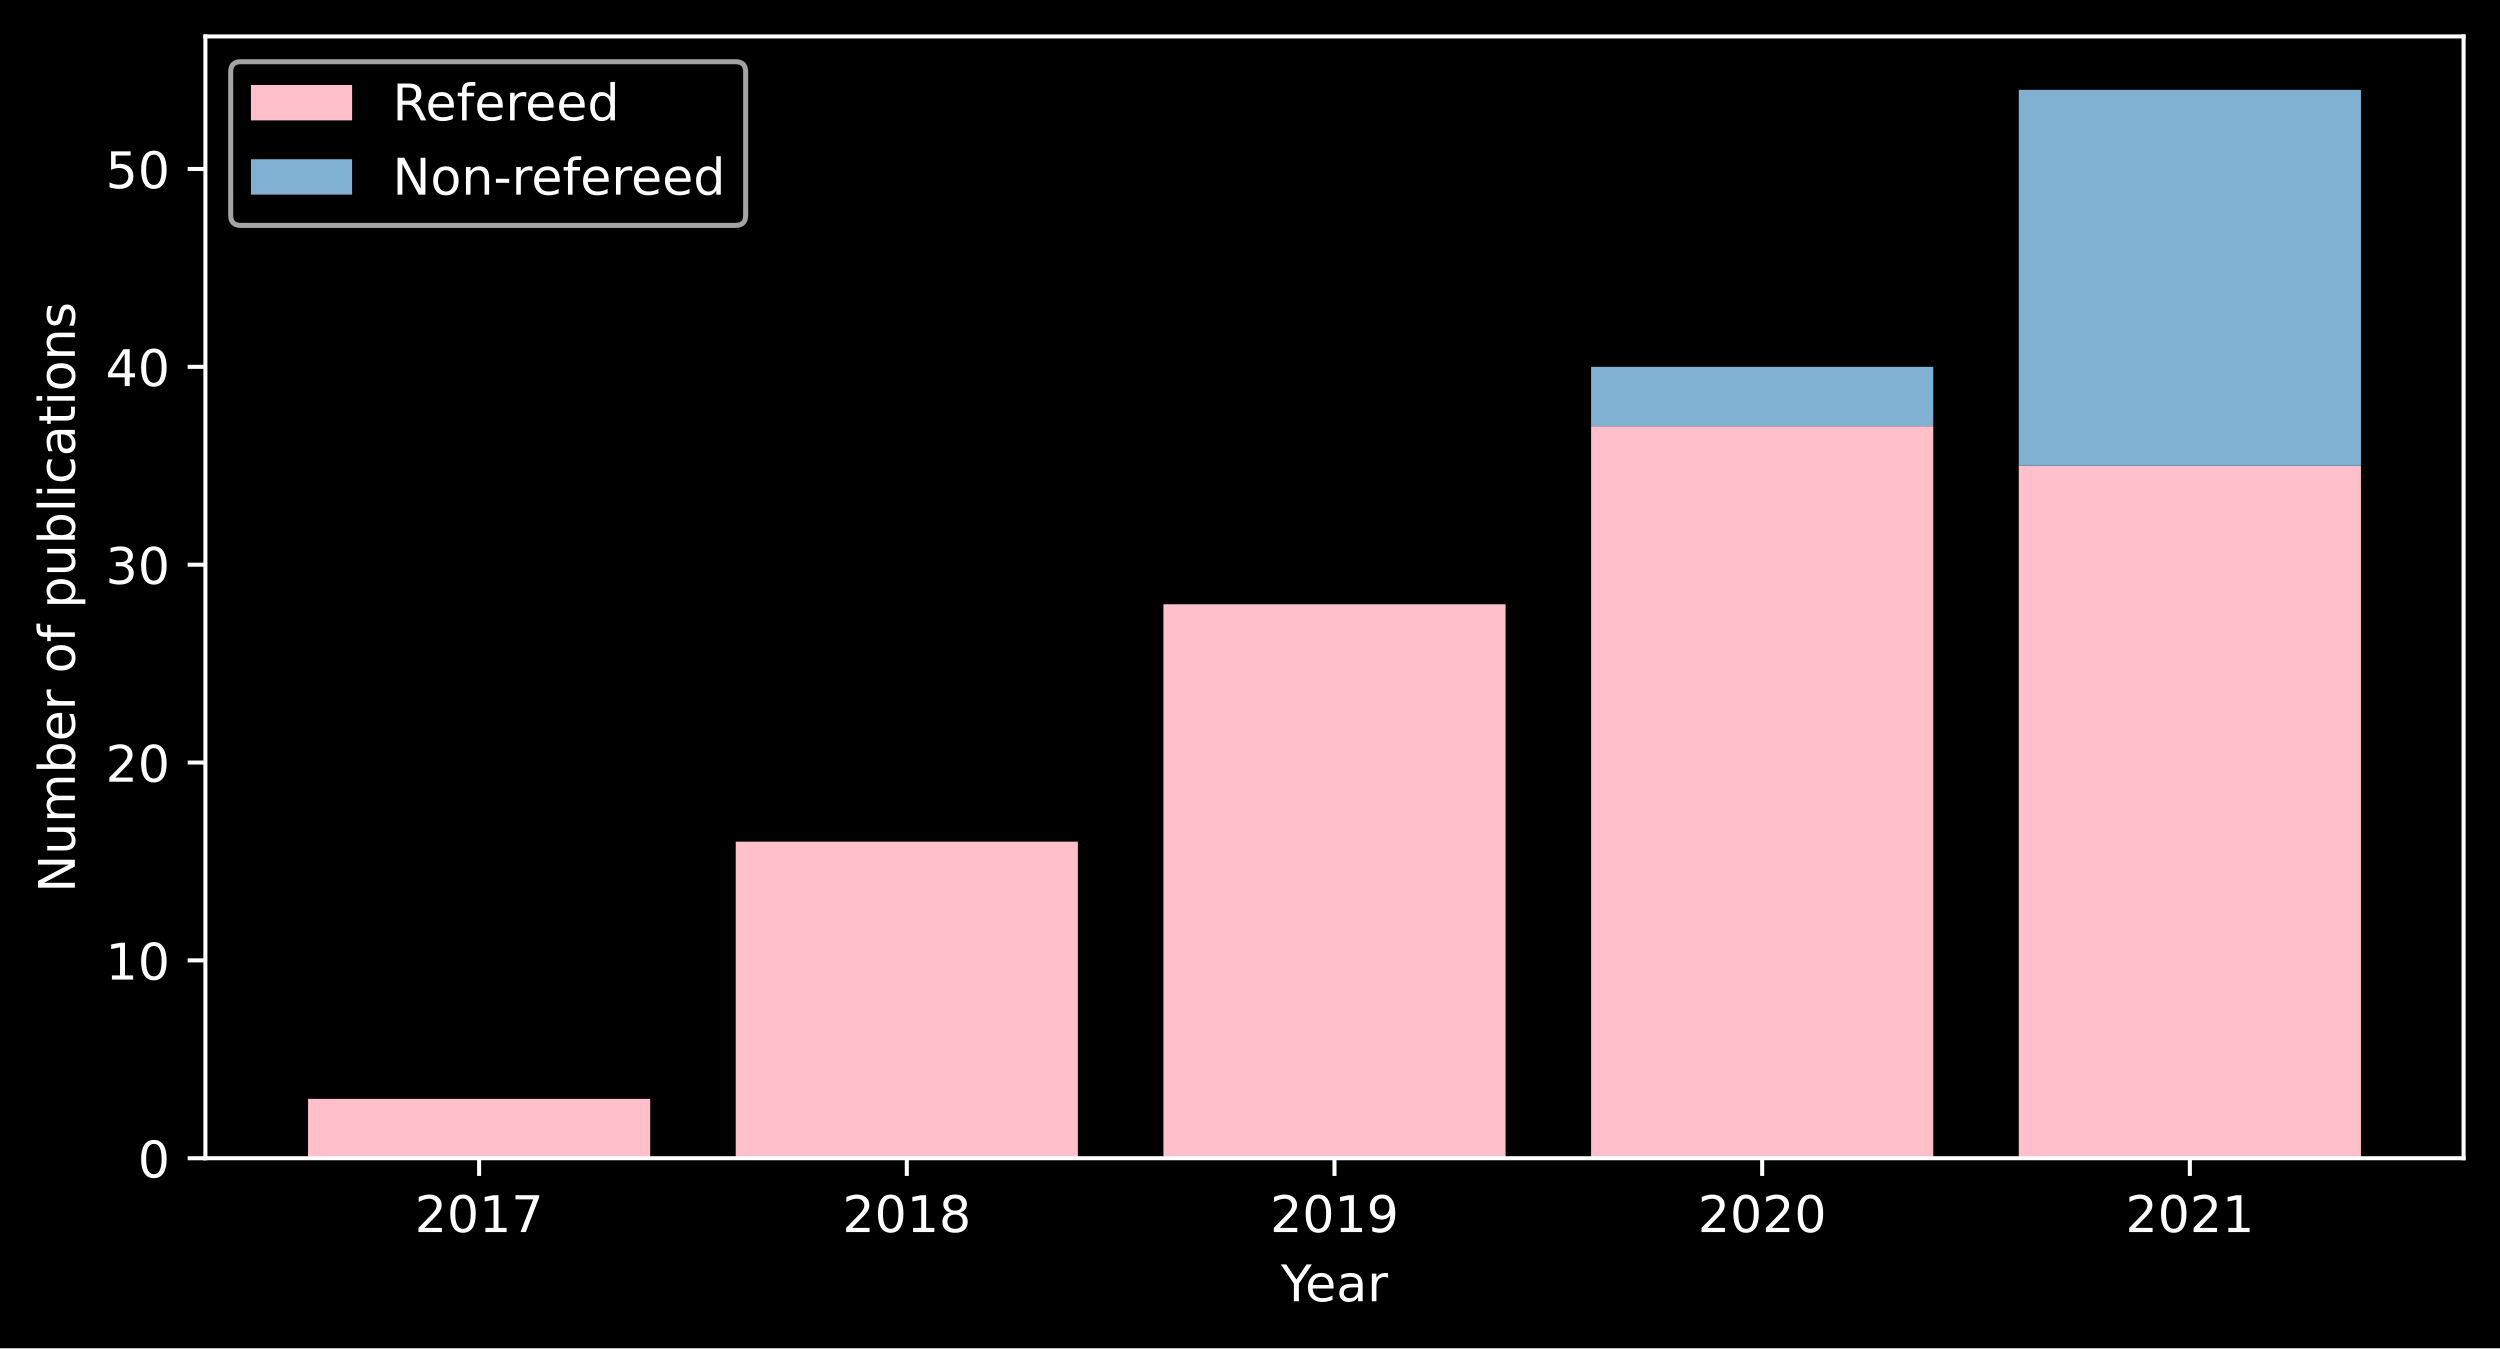
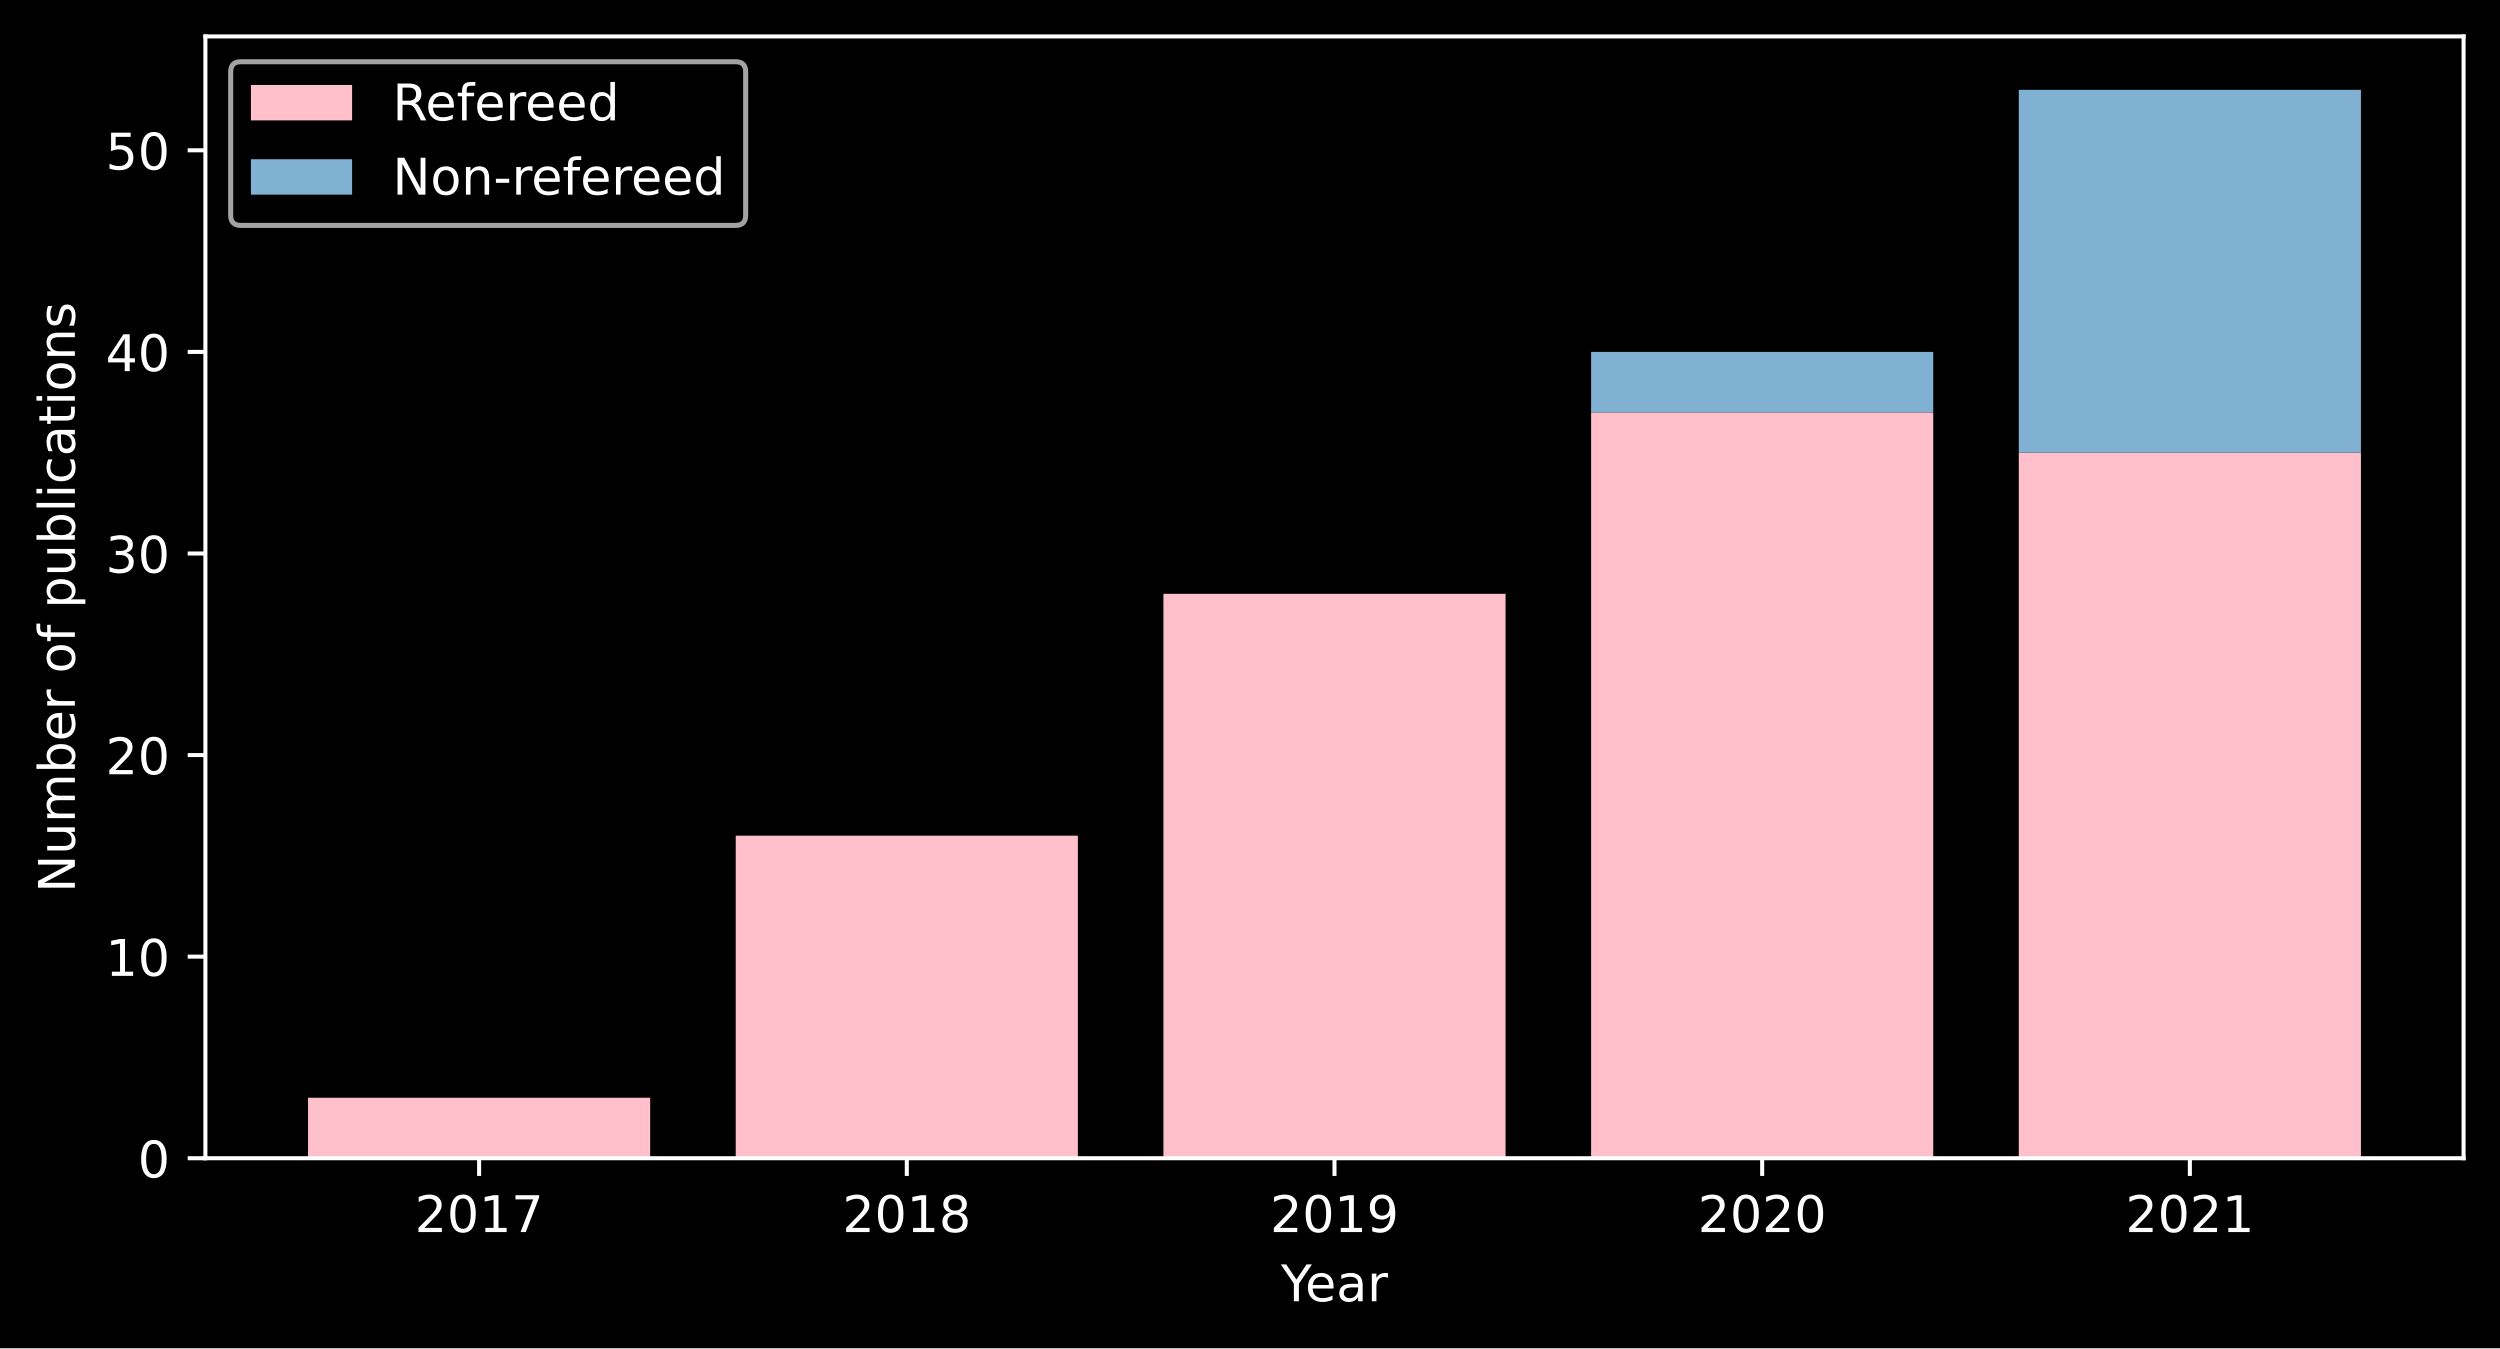
<svg xmlns="http://www.w3.org/2000/svg" xmlns:xlink="http://www.w3.org/1999/xlink" height="266.516pt" version="1.1" viewBox="0 0 494.203 266.516" width="494.203pt">
  <defs>
    <style type="text/css">*{stroke-linecap:butt;stroke-linejoin:round;}</style>
  </defs>
  <g id="figure_1">
    <g id="patch_1">
      <path d="M 0 266.516  L 494.203 266.516  L 494.203 0  L 0 0  z " />
    </g>
    <g id="axes_1">
      <g id="patch_2">
        <path d="M 40.603 228.96  L 487.003 228.96  L 487.003 7.2  L 40.603 7.2  z " />
      </g>
      <g id="patch_3">
-         <path clip-path="url(#pd8db0984d0)" d="M 399.076 228.96  L 466.712 228.96  L 466.712 92.071  L 399.076 92.071  z " style="fill:#ffc0cb;" />
+         <path clip-path="url(#p8767d83b4f)" d="M 399.076 228.96  L 466.712 228.96  L 466.712 89.488  L 399.076 89.488  z " style="fill:#ffc0cb;" />
      </g>
      <g id="patch_4">
-         <path clip-path="url(#pd8db0984d0)" d="M 314.53 228.96  L 382.167 228.96  L 382.167 84.249  L 314.53 84.249  z " style="fill:#ffc0cb;" />
+         <path clip-path="url(#p8767d83b4f)" d="M 314.53 228.96  L 382.167 228.96  L 382.167 81.518  L 314.53 81.518  z " style="fill:#ffc0cb;" />
      </g>
      <g id="patch_5">
-         <path clip-path="url(#pd8db0984d0)" d="M 229.985 228.96  L 297.621 228.96  L 297.621 119.449  L 229.985 119.449  z " style="fill:#ffc0cb;" />
+         <path clip-path="url(#p8767d83b4f)" d="M 229.985 228.96  L 297.621 228.96  L 297.621 117.383  L 229.985 117.383  z " style="fill:#ffc0cb;" />
      </g>
      <g id="patch_6">
-         <path clip-path="url(#pd8db0984d0)" d="M 145.439 228.96  L 213.076 228.96  L 213.076 166.382  L 145.439 166.382  z " style="fill:#ffc0cb;" />
+         <path clip-path="url(#p8767d83b4f)" d="M 145.439 228.96  L 213.076 228.96  L 213.076 165.202  L 145.439 165.202  z " style="fill:#ffc0cb;" />
      </g>
      <g id="patch_7">
-         <path clip-path="url(#pd8db0984d0)" d="M 60.894 228.96  L 128.53 228.96  L 128.53 217.227  L 60.894 217.227  z " style="fill:#ffc0cb;" />
+         <path clip-path="url(#p8767d83b4f)" d="M 60.894 228.96  L 128.53 228.96  L 128.53 217.005  L 60.894 217.005  z " style="fill:#ffc0cb;" />
      </g>
      <g id="patch_8">
-         <path clip-path="url(#pd8db0984d0)" d="M 399.076 92.071  L 466.712 92.071  L 466.712 17.76  L 399.076 17.76  z " style="fill:#81b1d2;" />
+         <path clip-path="url(#p8767d83b4f)" d="M 399.076 89.488  L 466.712 89.488  L 466.712 17.76  L 399.076 17.76  z " style="fill:#81b1d2;" />
      </g>
      <g id="patch_9">
-         <path clip-path="url(#pd8db0984d0)" d="M 314.53 84.249  L 382.167 84.249  L 382.167 72.516  L 314.53 72.516  z " style="fill:#81b1d2;" />
+         <path clip-path="url(#p8767d83b4f)" d="M 314.53 81.518  L 382.167 81.518  L 382.167 69.564  L 314.53 69.564  z " style="fill:#81b1d2;" />
      </g>
      <g id="patch_10">
-         <path clip-path="url(#pd8db0984d0)" d="M 229.985 119.449  L 297.621 119.449  L 297.621 119.449  L 229.985 119.449  z " style="fill:#81b1d2;" />
+         <path clip-path="url(#p8767d83b4f)" d="M 229.985 117.383  L 297.621 117.383  L 297.621 117.383  L 229.985 117.383  z " style="fill:#81b1d2;" />
      </g>
      <g id="patch_11">
-         <path clip-path="url(#pd8db0984d0)" d="M 145.439 166.382  L 213.076 166.382  L 213.076 166.382  L 145.439 166.382  z " style="fill:#81b1d2;" />
+         <path clip-path="url(#p8767d83b4f)" d="M 145.439 165.202  L 213.076 165.202  L 213.076 165.202  L 145.439 165.202  z " style="fill:#81b1d2;" />
      </g>
      <g id="patch_12">
-         <path clip-path="url(#pd8db0984d0)" d="M 60.894 217.227  L 128.53 217.227  L 128.53 217.227  L 60.894 217.227  z " style="fill:#81b1d2;" />
+         <path clip-path="url(#p8767d83b4f)" d="M 60.894 217.005  L 128.53 217.005  L 128.53 217.005  L 60.894 217.005  z " style="fill:#81b1d2;" />
      </g>
      <g id="matplotlib.axis_1">
        <g id="xtick_1">
          <g id="line2d_1">
            <defs>
-               <path d="M 0 0  L 0 3.5  " id="md7c77a1b4e" style="stroke:#ffffff;stroke-width:0.8;" />
-             </defs>
-             <g>
-               <use style="fill:#ffffff;stroke:#ffffff;stroke-width:0.8;" x="432.894" xlink:href="#md7c77a1b4e" y="228.96" />
+               <path d="M 0 0  L 0 3.5  " id="m1c8569fe8f" style="stroke:#ffffff;stroke-width:0.8;" />
+             </defs>
+             <g>
+               <use style="fill:#ffffff;stroke:#ffffff;stroke-width:0.8;" x="432.894" xlink:href="#m1c8569fe8f" y="228.96" />
            </g>
          </g>
          <g id="text_1">
            <g style="fill:#ffffff;" transform="translate(420.169 243.5584)scale(0.1 -0.1)">
              <defs>
                <path d="M 1228 531  L 3431 531  L 3431 0  L 469 0  L 469 531  Q 828 903 1448 1529  Q 2069 2156 2228 2338  Q 2531 2678 2651 2914  Q 2772 3150 2772 3378  Q 2772 3750 2511 3984  Q 2250 4219 1831 4219  Q 1534 4219 1204 4116  Q 875 4013 500 3803  L 500 4441  Q 881 4594 1212 4672  Q 1544 4750 1819 4750  Q 2544 4750 2975 4387  Q 3406 4025 3406 3419  Q 3406 3131 3298 2873  Q 3191 2616 2906 2266  Q 2828 2175 2409 1742  Q 1991 1309 1228 531  z " id="DejaVuSans-32" transform="scale(0.015625)" />
                <path d="M 2034 4250  Q 1547 4250 1301 3770  Q 1056 3291 1056 2328  Q 1056 1369 1301 889  Q 1547 409 2034 409  Q 2525 409 2770 889  Q 3016 1369 3016 2328  Q 3016 3291 2770 3770  Q 2525 4250 2034 4250  z M 2034 4750  Q 2819 4750 3233 4129  Q 3647 3509 3647 2328  Q 3647 1150 3233 529  Q 2819 -91 2034 -91  Q 1250 -91 836 529  Q 422 1150 422 2328  Q 422 3509 836 4129  Q 1250 4750 2034 4750  z " id="DejaVuSans-30" transform="scale(0.015625)" />
                <path d="M 794 531  L 1825 531  L 1825 4091  L 703 3866  L 703 4441  L 1819 4666  L 2450 4666  L 2450 531  L 3481 531  L 3481 0  L 794 0  L 794 531  z " id="DejaVuSans-31" transform="scale(0.015625)" />
              </defs>
              <use xlink:href="#DejaVuSans-32" />
              <use x="63.623" xlink:href="#DejaVuSans-30" />
              <use x="127.246" xlink:href="#DejaVuSans-32" />
              <use x="190.869" xlink:href="#DejaVuSans-31" />
            </g>
          </g>
        </g>
        <g id="xtick_2">
          <g id="line2d_2">
            <g>
-               <use style="fill:#ffffff;stroke:#ffffff;stroke-width:0.8;" x="348.349" xlink:href="#md7c77a1b4e" y="228.96" />
+               <use style="fill:#ffffff;stroke:#ffffff;stroke-width:0.8;" x="348.349" xlink:href="#m1c8569fe8f" y="228.96" />
            </g>
          </g>
          <g id="text_2">
            <g style="fill:#ffffff;" transform="translate(335.6236 243.5584)scale(0.1 -0.1)">
              <use xlink:href="#DejaVuSans-32" />
              <use x="63.623" xlink:href="#DejaVuSans-30" />
              <use x="127.246" xlink:href="#DejaVuSans-32" />
              <use x="190.869" xlink:href="#DejaVuSans-30" />
            </g>
          </g>
        </g>
        <g id="xtick_3">
          <g id="line2d_3">
            <g>
-               <use style="fill:#ffffff;stroke:#ffffff;stroke-width:0.8;" x="263.803" xlink:href="#md7c77a1b4e" y="228.96" />
+               <use style="fill:#ffffff;stroke:#ffffff;stroke-width:0.8;" x="263.803" xlink:href="#m1c8569fe8f" y="228.96" />
            </g>
          </g>
          <g id="text_3">
            <g style="fill:#ffffff;" transform="translate(251.0781 243.5584)scale(0.1 -0.1)">
              <defs>
                <path d="M 703 97  L 703 672  Q 941 559 1184 500  Q 1428 441 1663 441  Q 2288 441 2617 861  Q 2947 1281 2994 2138  Q 2813 1869 2534 1725  Q 2256 1581 1919 1581  Q 1219 1581 811 2004  Q 403 2428 403 3163  Q 403 3881 828 4315  Q 1253 4750 1959 4750  Q 2769 4750 3195 4129  Q 3622 3509 3622 2328  Q 3622 1225 3098 567  Q 2575 -91 1691 -91  Q 1453 -91 1209 -44  Q 966 3 703 97  z M 1959 2075  Q 2384 2075 2632 2365  Q 2881 2656 2881 3163  Q 2881 3666 2632 3958  Q 2384 4250 1959 4250  Q 1534 4250 1286 3958  Q 1038 3666 1038 3163  Q 1038 2656 1286 2365  Q 1534 2075 1959 2075  z " id="DejaVuSans-39" transform="scale(0.015625)" />
              </defs>
              <use xlink:href="#DejaVuSans-32" />
              <use x="63.623" xlink:href="#DejaVuSans-30" />
              <use x="127.246" xlink:href="#DejaVuSans-31" />
              <use x="190.869" xlink:href="#DejaVuSans-39" />
            </g>
          </g>
        </g>
        <g id="xtick_4">
          <g id="line2d_4">
            <g>
-               <use style="fill:#ffffff;stroke:#ffffff;stroke-width:0.8;" x="179.258" xlink:href="#md7c77a1b4e" y="228.96" />
+               <use style="fill:#ffffff;stroke:#ffffff;stroke-width:0.8;" x="179.258" xlink:href="#m1c8569fe8f" y="228.96" />
            </g>
          </g>
          <g id="text_4">
            <g style="fill:#ffffff;" transform="translate(166.5327 243.5584)scale(0.1 -0.1)">
              <defs>
                <path d="M 2034 2216  Q 1584 2216 1326 1975  Q 1069 1734 1069 1313  Q 1069 891 1326 650  Q 1584 409 2034 409  Q 2484 409 2743 651  Q 3003 894 3003 1313  Q 3003 1734 2745 1975  Q 2488 2216 2034 2216  z M 1403 2484  Q 997 2584 770 2862  Q 544 3141 544 3541  Q 544 4100 942 4425  Q 1341 4750 2034 4750  Q 2731 4750 3128 4425  Q 3525 4100 3525 3541  Q 3525 3141 3298 2862  Q 3072 2584 2669 2484  Q 3125 2378 3379 2068  Q 3634 1759 3634 1313  Q 3634 634 3220 271  Q 2806 -91 2034 -91  Q 1263 -91 848 271  Q 434 634 434 1313  Q 434 1759 690 2068  Q 947 2378 1403 2484  z M 1172 3481  Q 1172 3119 1398 2916  Q 1625 2713 2034 2713  Q 2441 2713 2670 2916  Q 2900 3119 2900 3481  Q 2900 3844 2670 4047  Q 2441 4250 2034 4250  Q 1625 4250 1398 4047  Q 1172 3844 1172 3481  z " id="DejaVuSans-38" transform="scale(0.015625)" />
              </defs>
              <use xlink:href="#DejaVuSans-32" />
              <use x="63.623" xlink:href="#DejaVuSans-30" />
              <use x="127.246" xlink:href="#DejaVuSans-31" />
              <use x="190.869" xlink:href="#DejaVuSans-38" />
            </g>
          </g>
        </g>
        <g id="xtick_5">
          <g id="line2d_5">
            <g>
-               <use style="fill:#ffffff;stroke:#ffffff;stroke-width:0.8;" x="94.712" xlink:href="#md7c77a1b4e" y="228.96" />
+               <use style="fill:#ffffff;stroke:#ffffff;stroke-width:0.8;" x="94.712" xlink:href="#m1c8569fe8f" y="228.96" />
            </g>
          </g>
          <g id="text_5">
            <g style="fill:#ffffff;" transform="translate(81.98722 243.5584)scale(0.1 -0.1)">
              <defs>
                <path d="M 525 4666  L 3525 4666  L 3525 4397  L 1831 0  L 1172 0  L 2766 4134  L 525 4134  L 525 4666  z " id="DejaVuSans-37" transform="scale(0.015625)" />
              </defs>
              <use xlink:href="#DejaVuSans-32" />
              <use x="63.623" xlink:href="#DejaVuSans-30" />
              <use x="127.246" xlink:href="#DejaVuSans-31" />
              <use x="190.869" xlink:href="#DejaVuSans-37" />
            </g>
          </g>
        </g>
        <g id="text_6">
          <g style="fill:#ffffff;" transform="translate(253.2156 257.2366)scale(0.1 -0.1)">
            <defs>
              <path d="M -13 4666  L 666 4666  L 1959 2747  L 3244 4666  L 3922 4666  L 2272 2222  L 2272 0  L 1638 0  L 1638 2222  L -13 4666  z " id="DejaVuSans-59" transform="scale(0.015625)" />
              <path d="M 3597 1894  L 3597 1613  L 953 1613  Q 991 1019 1311 708  Q 1631 397 2203 397  Q 2534 397 2845 478  Q 3156 559 3463 722  L 3463 178  Q 3153 47 2828 -22  Q 2503 -91 2169 -91  Q 1331 -91 842 396  Q 353 884 353 1716  Q 353 2575 817 3079  Q 1281 3584 2069 3584  Q 2775 3584 3186 3129  Q 3597 2675 3597 1894  z M 3022 2063  Q 3016 2534 2758 2815  Q 2500 3097 2075 3097  Q 1594 3097 1305 2825  Q 1016 2553 972 2059  L 3022 2063  z " id="DejaVuSans-65" transform="scale(0.015625)" />
              <path d="M 2194 1759  Q 1497 1759 1228 1600  Q 959 1441 959 1056  Q 959 750 1161 570  Q 1363 391 1709 391  Q 2188 391 2477 730  Q 2766 1069 2766 1631  L 2766 1759  L 2194 1759  z M 3341 1997  L 3341 0  L 2766 0  L 2766 531  Q 2569 213 2275 61  Q 1981 -91 1556 -91  Q 1019 -91 701 211  Q 384 513 384 1019  Q 384 1609 779 1909  Q 1175 2209 1959 2209  L 2766 2209  L 2766 2266  Q 2766 2663 2505 2880  Q 2244 3097 1772 3097  Q 1472 3097 1187 3025  Q 903 2953 641 2809  L 641 3341  Q 956 3463 1253 3523  Q 1550 3584 1831 3584  Q 2591 3584 2966 3190  Q 3341 2797 3341 1997  z " id="DejaVuSans-61" transform="scale(0.015625)" />
              <path d="M 2631 2963  Q 2534 3019 2420 3045  Q 2306 3072 2169 3072  Q 1681 3072 1420 2755  Q 1159 2438 1159 1844  L 1159 0  L 581 0  L 581 3500  L 1159 3500  L 1159 2956  Q 1341 3275 1631 3429  Q 1922 3584 2338 3584  Q 2397 3584 2469 3576  Q 2541 3569 2628 3553  L 2631 2963  z " id="DejaVuSans-72" transform="scale(0.015625)" />
            </defs>
            <use xlink:href="#DejaVuSans-59" />
            <use x="47.834" xlink:href="#DejaVuSans-65" />
            <use x="109.357" xlink:href="#DejaVuSans-61" />
            <use x="170.637" xlink:href="#DejaVuSans-72" />
          </g>
        </g>
      </g>
      <g id="matplotlib.axis_2">
        <g id="ytick_1">
          <g id="line2d_6">
            <defs>
-               <path d="M 0 0  L -3.5 0  " id="m906f3034f8" style="stroke:#ffffff;stroke-width:0.8;" />
-             </defs>
-             <g>
-               <use style="fill:#ffffff;stroke:#ffffff;stroke-width:0.8;" x="40.603" xlink:href="#m906f3034f8" y="228.96" />
+               <path d="M 0 0  L -3.5 0  " id="mb6c306254c" style="stroke:#ffffff;stroke-width:0.8;" />
+             </defs>
+             <g>
+               <use style="fill:#ffffff;stroke:#ffffff;stroke-width:0.8;" x="40.603" xlink:href="#mb6c306254c" y="228.96" />
            </g>
          </g>
          <g id="text_7">
            <g style="fill:#ffffff;" transform="translate(27.24063 232.7592)scale(0.1 -0.1)">
              <use xlink:href="#DejaVuSans-30" />
            </g>
          </g>
        </g>
        <g id="ytick_2">
          <g id="line2d_7">
            <g>
-               <use style="fill:#ffffff;stroke:#ffffff;stroke-width:0.8;" x="40.603" xlink:href="#m906f3034f8" y="189.849" />
+               <use style="fill:#ffffff;stroke:#ffffff;stroke-width:0.8;" x="40.603" xlink:href="#mb6c306254c" y="189.111" />
            </g>
          </g>
          <g id="text_8">
-             <g style="fill:#ffffff;" transform="translate(20.87813 193.6481)scale(0.1 -0.1)">
+             <g style="fill:#ffffff;" transform="translate(20.87813 192.9102)scale(0.1 -0.1)">
              <use xlink:href="#DejaVuSans-31" />
              <use x="63.623" xlink:href="#DejaVuSans-30" />
            </g>
          </g>
        </g>
        <g id="ytick_3">
          <g id="line2d_8">
            <g>
-               <use style="fill:#ffffff;stroke:#ffffff;stroke-width:0.8;" x="40.603" xlink:href="#m906f3034f8" y="150.738" />
+               <use style="fill:#ffffff;stroke:#ffffff;stroke-width:0.8;" x="40.603" xlink:href="#mb6c306254c" y="149.262" />
            </g>
          </g>
          <g id="text_9">
-             <g style="fill:#ffffff;" transform="translate(20.87813 154.537)scale(0.1 -0.1)">
+             <g style="fill:#ffffff;" transform="translate(20.87813 153.0611)scale(0.1 -0.1)">
              <use xlink:href="#DejaVuSans-32" />
              <use x="63.623" xlink:href="#DejaVuSans-30" />
            </g>
          </g>
        </g>
        <g id="ytick_4">
          <g id="line2d_9">
            <g>
-               <use style="fill:#ffffff;stroke:#ffffff;stroke-width:0.8;" x="40.603" xlink:href="#m906f3034f8" y="111.627" />
+               <use style="fill:#ffffff;stroke:#ffffff;stroke-width:0.8;" x="40.603" xlink:href="#mb6c306254c" y="109.413" />
            </g>
          </g>
          <g id="text_10">
-             <g style="fill:#ffffff;" transform="translate(20.87813 115.4259)scale(0.1 -0.1)">
+             <g style="fill:#ffffff;" transform="translate(20.87813 113.212)scale(0.1 -0.1)">
              <defs>
                <path d="M 2597 2516  Q 3050 2419 3304 2112  Q 3559 1806 3559 1356  Q 3559 666 3084 287  Q 2609 -91 1734 -91  Q 1441 -91 1130 -33  Q 819 25 488 141  L 488 750  Q 750 597 1062 519  Q 1375 441 1716 441  Q 2309 441 2620 675  Q 2931 909 2931 1356  Q 2931 1769 2642 2001  Q 2353 2234 1838 2234  L 1294 2234  L 1294 2753  L 1863 2753  Q 2328 2753 2575 2939  Q 2822 3125 2822 3475  Q 2822 3834 2567 4026  Q 2313 4219 1838 4219  Q 1578 4219 1281 4162  Q 984 4106 628 3988  L 628 4550  Q 988 4650 1302 4700  Q 1616 4750 1894 4750  Q 2613 4750 3031 4423  Q 3450 4097 3450 3541  Q 3450 3153 3228 2886  Q 3006 2619 2597 2516  z " id="DejaVuSans-33" transform="scale(0.015625)" />
              </defs>
              <use xlink:href="#DejaVuSans-33" />
              <use x="63.623" xlink:href="#DejaVuSans-30" />
            </g>
          </g>
        </g>
        <g id="ytick_5">
          <g id="line2d_10">
            <g>
-               <use style="fill:#ffffff;stroke:#ffffff;stroke-width:0.8;" x="40.603" xlink:href="#m906f3034f8" y="72.516" />
+               <use style="fill:#ffffff;stroke:#ffffff;stroke-width:0.8;" x="40.603" xlink:href="#mb6c306254c" y="69.564" />
            </g>
          </g>
          <g id="text_11">
-             <g style="fill:#ffffff;" transform="translate(20.87813 76.31477)scale(0.1 -0.1)">
+             <g style="fill:#ffffff;" transform="translate(20.87813 73.36299)scale(0.1 -0.1)">
              <defs>
                <path d="M 2419 4116  L 825 1625  L 2419 1625  L 2419 4116  z M 2253 4666  L 3047 4666  L 3047 1625  L 3713 1625  L 3713 1100  L 3047 1100  L 3047 0  L 2419 0  L 2419 1100  L 313 1100  L 313 1709  L 2253 4666  z " id="DejaVuSans-34" transform="scale(0.015625)" />
              </defs>
              <use xlink:href="#DejaVuSans-34" />
              <use x="63.623" xlink:href="#DejaVuSans-30" />
            </g>
          </g>
        </g>
        <g id="ytick_6">
          <g id="line2d_11">
            <g>
-               <use style="fill:#ffffff;stroke:#ffffff;stroke-width:0.8;" x="40.603" xlink:href="#m906f3034f8" y="33.404" />
+               <use style="fill:#ffffff;stroke:#ffffff;stroke-width:0.8;" x="40.603" xlink:href="#mb6c306254c" y="29.715" />
            </g>
          </g>
          <g id="text_12">
-             <g style="fill:#ffffff;" transform="translate(20.87813 37.20366)scale(0.1 -0.1)">
+             <g style="fill:#ffffff;" transform="translate(20.87813 33.51394)scale(0.1 -0.1)">
              <defs>
                <path d="M 691 4666  L 3169 4666  L 3169 4134  L 1269 4134  L 1269 2991  Q 1406 3038 1543 3061  Q 1681 3084 1819 3084  Q 2600 3084 3056 2656  Q 3513 2228 3513 1497  Q 3513 744 3044 326  Q 2575 -91 1722 -91  Q 1428 -91 1123 -41  Q 819 9 494 109  L 494 744  Q 775 591 1075 516  Q 1375 441 1709 441  Q 2250 441 2565 725  Q 2881 1009 2881 1497  Q 2881 1984 2565 2268  Q 2250 2553 1709 2553  Q 1456 2553 1204 2497  Q 953 2441 691 2322  L 691 4666  z " id="DejaVuSans-35" transform="scale(0.015625)" />
              </defs>
              <use xlink:href="#DejaVuSans-35" />
              <use x="63.623" xlink:href="#DejaVuSans-30" />
            </g>
          </g>
        </g>
        <g id="text_13">
          <g style="fill:#ffffff;" transform="translate(14.79844 176.4542)rotate(-90)scale(0.1 -0.1)">
            <defs>
              <path d="M 628 4666  L 1478 4666  L 3547 763  L 3547 4666  L 4159 4666  L 4159 0  L 3309 0  L 1241 3903  L 1241 0  L 628 0  L 628 4666  z " id="DejaVuSans-4e" transform="scale(0.015625)" />
              <path d="M 544 1381  L 544 3500  L 1119 3500  L 1119 1403  Q 1119 906 1312 657  Q 1506 409 1894 409  Q 2359 409 2629 706  Q 2900 1003 2900 1516  L 2900 3500  L 3475 3500  L 3475 0  L 2900 0  L 2900 538  Q 2691 219 2414 64  Q 2138 -91 1772 -91  Q 1169 -91 856 284  Q 544 659 544 1381  z M 1991 3584  L 1991 3584  z " id="DejaVuSans-75" transform="scale(0.015625)" />
              <path d="M 3328 2828  Q 3544 3216 3844 3400  Q 4144 3584 4550 3584  Q 5097 3584 5394 3201  Q 5691 2819 5691 2113  L 5691 0  L 5113 0  L 5113 2094  Q 5113 2597 4934 2840  Q 4756 3084 4391 3084  Q 3944 3084 3684 2787  Q 3425 2491 3425 1978  L 3425 0  L 2847 0  L 2847 2094  Q 2847 2600 2669 2842  Q 2491 3084 2119 3084  Q 1678 3084 1418 2786  Q 1159 2488 1159 1978  L 1159 0  L 581 0  L 581 3500  L 1159 3500  L 1159 2956  Q 1356 3278 1631 3431  Q 1906 3584 2284 3584  Q 2666 3584 2933 3390  Q 3200 3197 3328 2828  z " id="DejaVuSans-6d" transform="scale(0.015625)" />
              <path d="M 3116 1747  Q 3116 2381 2855 2742  Q 2594 3103 2138 3103  Q 1681 3103 1420 2742  Q 1159 2381 1159 1747  Q 1159 1113 1420 752  Q 1681 391 2138 391  Q 2594 391 2855 752  Q 3116 1113 3116 1747  z M 1159 2969  Q 1341 3281 1617 3432  Q 1894 3584 2278 3584  Q 2916 3584 3314 3078  Q 3713 2572 3713 1747  Q 3713 922 3314 415  Q 2916 -91 2278 -91  Q 1894 -91 1617 61  Q 1341 213 1159 525  L 1159 0  L 581 0  L 581 4863  L 1159 4863  L 1159 2969  z " id="DejaVuSans-62" transform="scale(0.015625)" />
              <path id="DejaVuSans-20" transform="scale(0.015625)" />
              <path d="M 1959 3097  Q 1497 3097 1228 2736  Q 959 2375 959 1747  Q 959 1119 1226 758  Q 1494 397 1959 397  Q 2419 397 2687 759  Q 2956 1122 2956 1747  Q 2956 2369 2687 2733  Q 2419 3097 1959 3097  z M 1959 3584  Q 2709 3584 3137 3096  Q 3566 2609 3566 1747  Q 3566 888 3137 398  Q 2709 -91 1959 -91  Q 1206 -91 779 398  Q 353 888 353 1747  Q 353 2609 779 3096  Q 1206 3584 1959 3584  z " id="DejaVuSans-6f" transform="scale(0.015625)" />
              <path d="M 2375 4863  L 2375 4384  L 1825 4384  Q 1516 4384 1395 4259  Q 1275 4134 1275 3809  L 1275 3500  L 2222 3500  L 2222 3053  L 1275 3053  L 1275 0  L 697 0  L 697 3053  L 147 3053  L 147 3500  L 697 3500  L 697 3744  Q 697 4328 969 4595  Q 1241 4863 1831 4863  L 2375 4863  z " id="DejaVuSans-66" transform="scale(0.015625)" />
              <path d="M 1159 525  L 1159 -1331  L 581 -1331  L 581 3500  L 1159 3500  L 1159 2969  Q 1341 3281 1617 3432  Q 1894 3584 2278 3584  Q 2916 3584 3314 3078  Q 3713 2572 3713 1747  Q 3713 922 3314 415  Q 2916 -91 2278 -91  Q 1894 -91 1617 61  Q 1341 213 1159 525  z M 3116 1747  Q 3116 2381 2855 2742  Q 2594 3103 2138 3103  Q 1681 3103 1420 2742  Q 1159 2381 1159 1747  Q 1159 1113 1420 752  Q 1681 391 2138 391  Q 2594 391 2855 752  Q 3116 1113 3116 1747  z " id="DejaVuSans-70" transform="scale(0.015625)" />
              <path d="M 603 4863  L 1178 4863  L 1178 0  L 603 0  L 603 4863  z " id="DejaVuSans-6c" transform="scale(0.015625)" />
              <path d="M 603 3500  L 1178 3500  L 1178 0  L 603 0  L 603 3500  z M 603 4863  L 1178 4863  L 1178 4134  L 603 4134  L 603 4863  z " id="DejaVuSans-69" transform="scale(0.015625)" />
              <path d="M 3122 3366  L 3122 2828  Q 2878 2963 2633 3030  Q 2388 3097 2138 3097  Q 1578 3097 1268 2742  Q 959 2388 959 1747  Q 959 1106 1268 751  Q 1578 397 2138 397  Q 2388 397 2633 464  Q 2878 531 3122 666  L 3122 134  Q 2881 22 2623 -34  Q 2366 -91 2075 -91  Q 1284 -91 818 406  Q 353 903 353 1747  Q 353 2603 823 3093  Q 1294 3584 2113 3584  Q 2378 3584 2631 3529  Q 2884 3475 3122 3366  z " id="DejaVuSans-63" transform="scale(0.015625)" />
              <path d="M 1172 4494  L 1172 3500  L 2356 3500  L 2356 3053  L 1172 3053  L 1172 1153  Q 1172 725 1289 603  Q 1406 481 1766 481  L 2356 481  L 2356 0  L 1766 0  Q 1100 0 847 248  Q 594 497 594 1153  L 594 3053  L 172 3053  L 172 3500  L 594 3500  L 594 4494  L 1172 4494  z " id="DejaVuSans-74" transform="scale(0.015625)" />
              <path d="M 3513 2113  L 3513 0  L 2938 0  L 2938 2094  Q 2938 2591 2744 2837  Q 2550 3084 2163 3084  Q 1697 3084 1428 2787  Q 1159 2491 1159 1978  L 1159 0  L 581 0  L 581 3500  L 1159 3500  L 1159 2956  Q 1366 3272 1645 3428  Q 1925 3584 2291 3584  Q 2894 3584 3203 3211  Q 3513 2838 3513 2113  z " id="DejaVuSans-6e" transform="scale(0.015625)" />
              <path d="M 2834 3397  L 2834 2853  Q 2591 2978 2328 3040  Q 2066 3103 1784 3103  Q 1356 3103 1142 2972  Q 928 2841 928 2578  Q 928 2378 1081 2264  Q 1234 2150 1697 2047  L 1894 2003  Q 2506 1872 2764 1633  Q 3022 1394 3022 966  Q 3022 478 2636 193  Q 2250 -91 1575 -91  Q 1294 -91 989 -36  Q 684 19 347 128  L 347 722  Q 666 556 975 473  Q 1284 391 1588 391  Q 1994 391 2212 530  Q 2431 669 2431 922  Q 2431 1156 2273 1281  Q 2116 1406 1581 1522  L 1381 1569  Q 847 1681 609 1914  Q 372 2147 372 2553  Q 372 3047 722 3315  Q 1072 3584 1716 3584  Q 2034 3584 2315 3537  Q 2597 3491 2834 3397  z " id="DejaVuSans-73" transform="scale(0.015625)" />
            </defs>
            <use xlink:href="#DejaVuSans-4e" />
            <use x="74.805" xlink:href="#DejaVuSans-75" />
            <use x="138.184" xlink:href="#DejaVuSans-6d" />
            <use x="235.596" xlink:href="#DejaVuSans-62" />
            <use x="299.072" xlink:href="#DejaVuSans-65" />
            <use x="360.596" xlink:href="#DejaVuSans-72" />
            <use x="401.709" xlink:href="#DejaVuSans-20" />
            <use x="433.496" xlink:href="#DejaVuSans-6f" />
            <use x="494.678" xlink:href="#DejaVuSans-66" />
            <use x="529.883" xlink:href="#DejaVuSans-20" />
            <use x="561.67" xlink:href="#DejaVuSans-70" />
            <use x="625.146" xlink:href="#DejaVuSans-75" />
            <use x="688.525" xlink:href="#DejaVuSans-62" />
            <use x="752.002" xlink:href="#DejaVuSans-6c" />
            <use x="779.785" xlink:href="#DejaVuSans-69" />
            <use x="807.568" xlink:href="#DejaVuSans-63" />
            <use x="862.549" xlink:href="#DejaVuSans-61" />
            <use x="923.828" xlink:href="#DejaVuSans-74" />
            <use x="963.037" xlink:href="#DejaVuSans-69" />
            <use x="990.82" xlink:href="#DejaVuSans-6f" />
            <use x="1052.002" xlink:href="#DejaVuSans-6e" />
            <use x="1115.381" xlink:href="#DejaVuSans-73" />
          </g>
        </g>
      </g>
      <g id="patch_13">
        <path d="M 40.603 228.96  L 40.603 7.2  " style="fill:none;stroke:#ffffff;stroke-linecap:square;stroke-linejoin:miter;stroke-width:0.8;" />
      </g>
      <g id="patch_14">
        <path d="M 487.003 228.96  L 487.003 7.2  " style="fill:none;stroke:#ffffff;stroke-linecap:square;stroke-linejoin:miter;stroke-width:0.8;" />
      </g>
      <g id="patch_15">
        <path d="M 40.603 228.96  L 487.003 228.96  " style="fill:none;stroke:#ffffff;stroke-linecap:square;stroke-linejoin:miter;stroke-width:0.8;" />
      </g>
      <g id="patch_16">
        <path d="M 40.603 7.2  L 487.003 7.2  " style="fill:none;stroke:#ffffff;stroke-linecap:square;stroke-linejoin:miter;stroke-width:0.8;" />
      </g>
      <g id="legend_1">
        <g id="patch_17">
          <path d="M 47.603 44.556  L 145.402 44.556  Q 147.402 44.556 147.402 42.556  L 147.402 14.2  Q 147.402 12.2 145.402 12.2  L 47.603 12.2  Q 45.603 12.2 45.603 14.2  L 45.603 42.556  Q 45.603 44.556 47.603 44.556  z " style="opacity:0.8;stroke:#cccccc;stroke-linejoin:miter;" />
        </g>
        <g id="patch_18">
          <path d="M 49.603 23.798  L 69.603 23.798  L 69.603 16.798  L 49.603 16.798  z " style="fill:#ffc0cb;" />
        </g>
        <g id="text_14">
          <g style="fill:#ffffff;" transform="translate(77.60313 23.79844)scale(0.1 -0.1)">
            <defs>
              <path d="M 2841 2188  Q 3044 2119 3236 1894  Q 3428 1669 3622 1275  L 4263 0  L 3584 0  L 2988 1197  Q 2756 1666 2539 1819  Q 2322 1972 1947 1972  L 1259 1972  L 1259 0  L 628 0  L 628 4666  L 2053 4666  Q 2853 4666 3247 4331  Q 3641 3997 3641 3322  Q 3641 2881 3436 2590  Q 3231 2300 2841 2188  z M 1259 4147  L 1259 2491  L 2053 2491  Q 2509 2491 2742 2702  Q 2975 2913 2975 3322  Q 2975 3731 2742 3939  Q 2509 4147 2053 4147  L 1259 4147  z " id="DejaVuSans-52" transform="scale(0.015625)" />
              <path d="M 2906 2969  L 2906 4863  L 3481 4863  L 3481 0  L 2906 0  L 2906 525  Q 2725 213 2448 61  Q 2172 -91 1784 -91  Q 1150 -91 751 415  Q 353 922 353 1747  Q 353 2572 751 3078  Q 1150 3584 1784 3584  Q 2172 3584 2448 3432  Q 2725 3281 2906 2969  z M 947 1747  Q 947 1113 1208 752  Q 1469 391 1925 391  Q 2381 391 2643 752  Q 2906 1113 2906 1747  Q 2906 2381 2643 2742  Q 2381 3103 1925 3103  Q 1469 3103 1208 2742  Q 947 2381 947 1747  z " id="DejaVuSans-64" transform="scale(0.015625)" />
            </defs>
            <use xlink:href="#DejaVuSans-52" />
            <use x="64.982" xlink:href="#DejaVuSans-65" />
            <use x="126.506" xlink:href="#DejaVuSans-66" />
            <use x="161.711" xlink:href="#DejaVuSans-65" />
            <use x="223.234" xlink:href="#DejaVuSans-72" />
            <use x="262.098" xlink:href="#DejaVuSans-65" />
            <use x="323.621" xlink:href="#DejaVuSans-65" />
            <use x="385.145" xlink:href="#DejaVuSans-64" />
          </g>
        </g>
        <g id="patch_19">
          <path d="M 49.603 38.477  L 69.603 38.477  L 69.603 31.477  L 49.603 31.477  z " style="fill:#81b1d2;" />
        </g>
        <g id="text_15">
          <g style="fill:#ffffff;" transform="translate(77.60313 38.47656)scale(0.1 -0.1)">
            <defs>
              <path d="M 313 2009  L 1997 2009  L 1997 1497  L 313 1497  L 313 2009  z " id="DejaVuSans-2d" transform="scale(0.015625)" />
            </defs>
            <use xlink:href="#DejaVuSans-4e" />
            <use x="74.805" xlink:href="#DejaVuSans-6f" />
            <use x="135.986" xlink:href="#DejaVuSans-6e" />
            <use x="199.365" xlink:href="#DejaVuSans-2d" />
            <use x="235.449" xlink:href="#DejaVuSans-72" />
            <use x="274.312" xlink:href="#DejaVuSans-65" />
            <use x="335.836" xlink:href="#DejaVuSans-66" />
            <use x="371.041" xlink:href="#DejaVuSans-65" />
            <use x="432.564" xlink:href="#DejaVuSans-72" />
            <use x="471.428" xlink:href="#DejaVuSans-65" />
            <use x="532.951" xlink:href="#DejaVuSans-65" />
            <use x="594.475" xlink:href="#DejaVuSans-64" />
          </g>
        </g>
      </g>
    </g>
  </g>
  <defs>
-     <clipPath id="pd8db0984d0">
+     <clipPath id="p8767d83b4f">
      <rect height="221.76" width="446.4" x="40.603" y="7.2" />
    </clipPath>
  </defs>
</svg>
